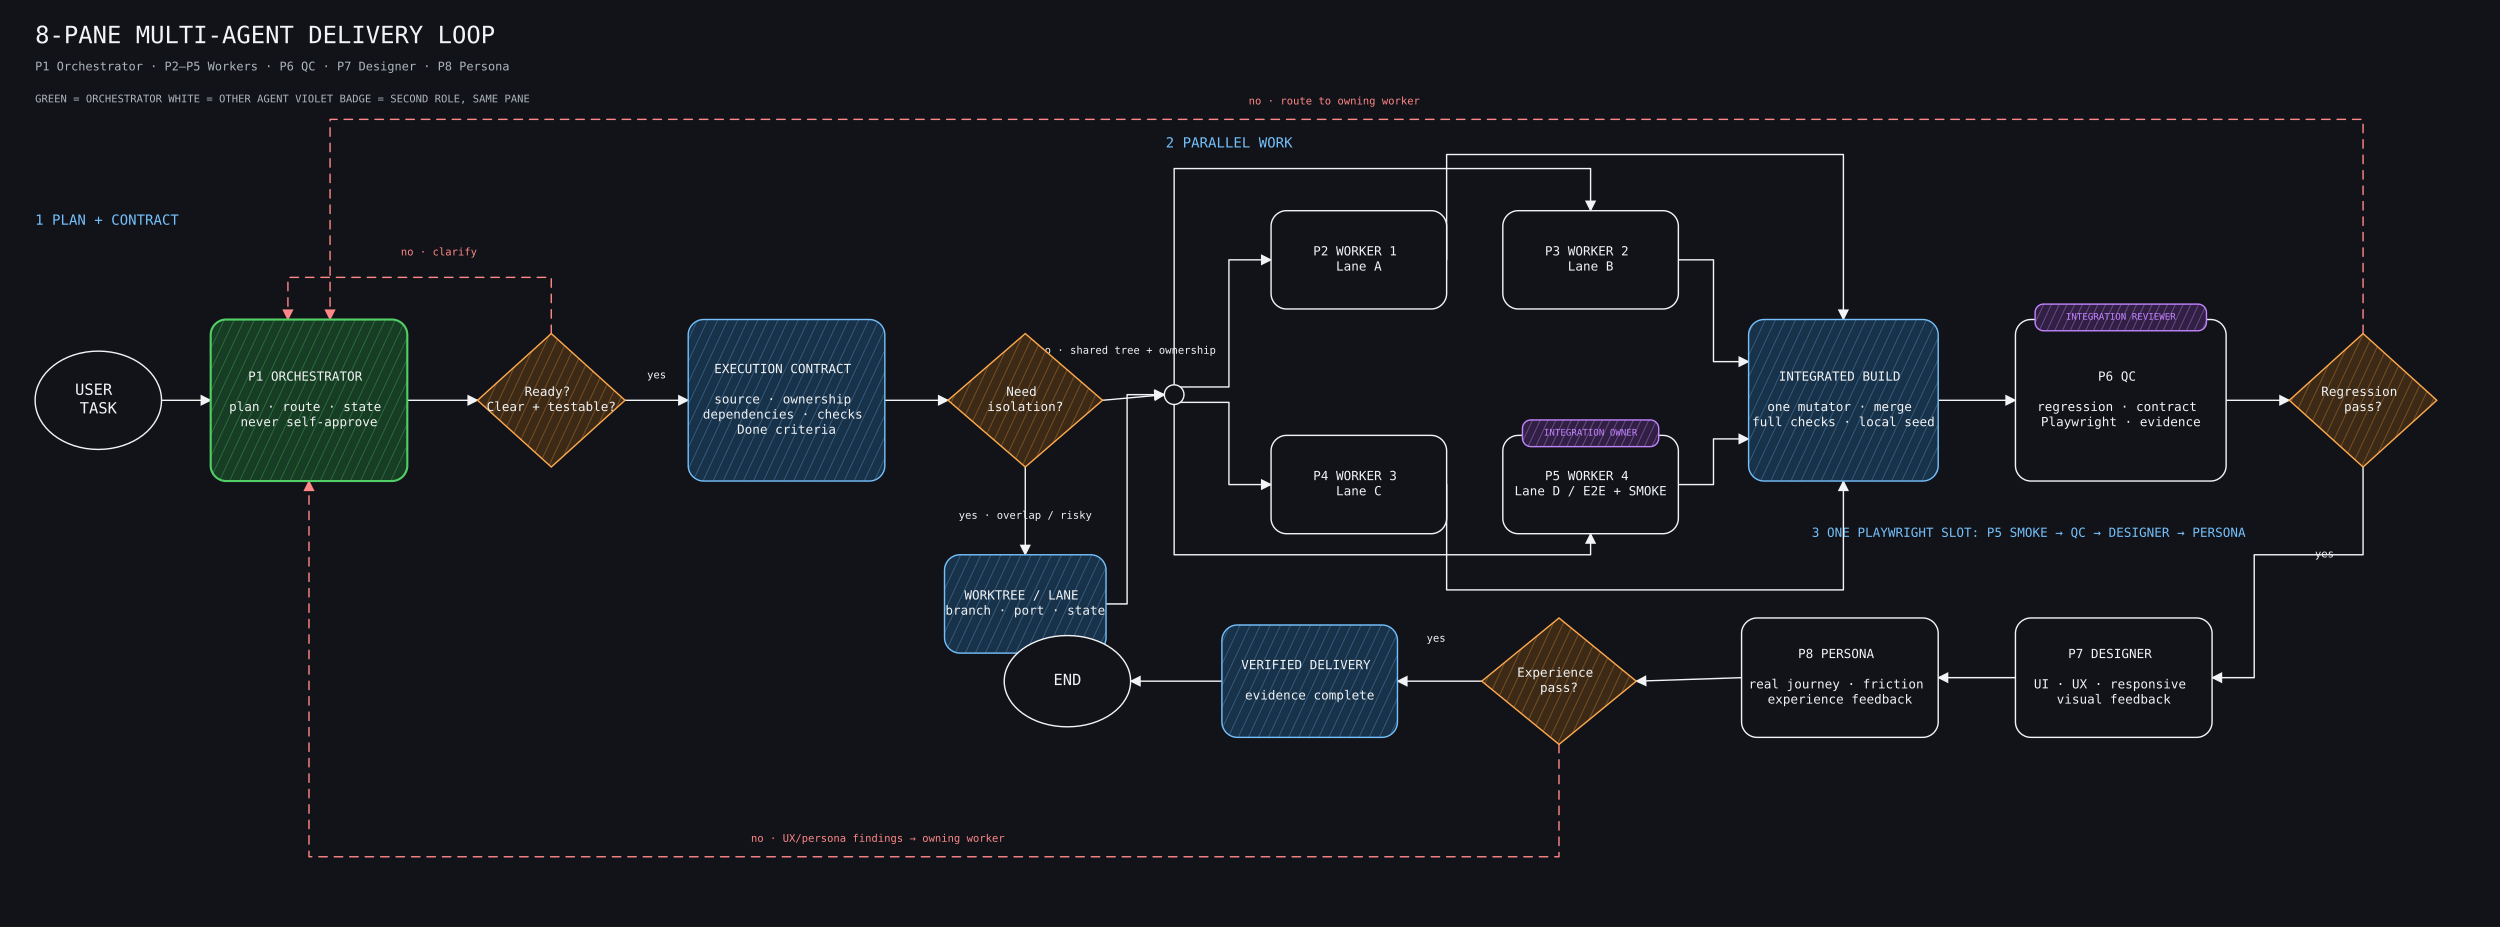
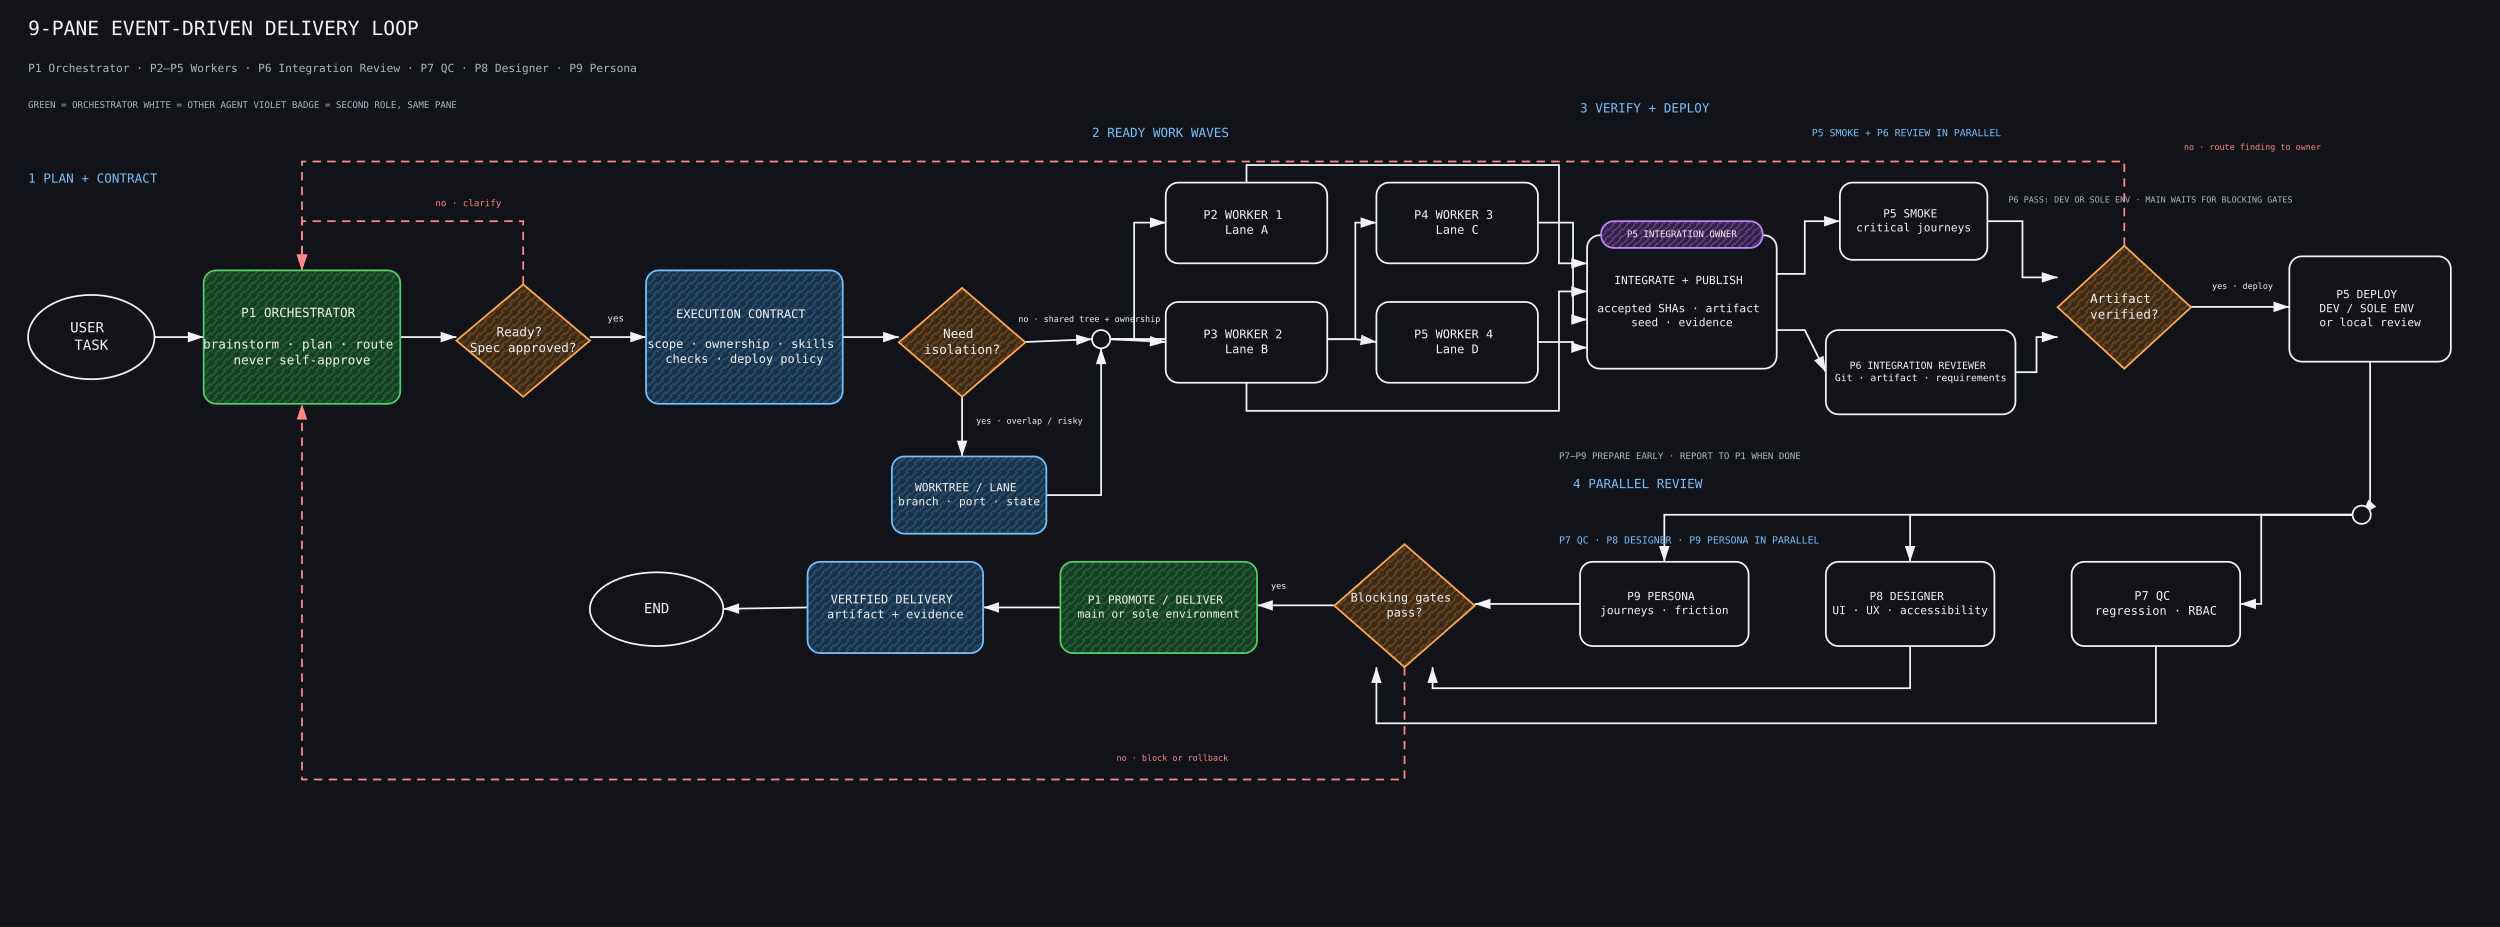
<svg xmlns="http://www.w3.org/2000/svg" width="3560" height="1320" viewBox="0 0 3560 1320">
  <defs>
-     <pattern id="green" width="13" height="13" patternUnits="userSpaceOnUse" patternTransform="rotate(25)">
-       <rect width="13" height="13" fill="#173d24" />
-       <line x1="0" y1="0" x2="0" y2="13" stroke="#51cf66" stroke-opacity=".28" stroke-width="3" />
-     </pattern>
-     <pattern id="blue" width="13" height="13" patternUnits="userSpaceOnUse" patternTransform="rotate(25)">
-       <rect width="13" height="13" fill="#18324a" />
-       <line x1="0" y1="0" x2="0" y2="13" stroke="#74c0fc" stroke-opacity=".25" stroke-width="3" />
-     </pattern>
-     <pattern id="orange" width="13" height="13" patternUnits="userSpaceOnUse" patternTransform="rotate(25)">
-       <rect width="13" height="13" fill="#3d2a16" />
-       <line x1="0" y1="0" x2="0" y2="13" stroke="#ffa94d" stroke-opacity=".25" stroke-width="3" />
-     </pattern>
-     <pattern id="violet" width="10" height="10" patternUnits="userSpaceOnUse" patternTransform="rotate(25)">
+     <pattern id="greenHatch" width="12" height="12" patternUnits="userSpaceOnUse">
+       <rect width="12" height="12" fill="#173d24" />
+       <path d="M-3 12L12-3M3 15L15 3" stroke="#51cf66" stroke-opacity=".26" stroke-width="2" />
+     </pattern>
+     <pattern id="amberHatch" width="12" height="12" patternUnits="userSpaceOnUse">
+       <rect width="12" height="12" fill="#3d2a16" />
+       <path d="M-3 12L12-3M3 15L15 3" stroke="#ffa94d" stroke-opacity=".24" stroke-width="2" />
+     </pattern>
+     <pattern id="blueHatch" width="12" height="12" patternUnits="userSpaceOnUse">
+       <rect width="12" height="12" fill="#18324a" />
+       <path d="M-3 12L12-3M3 15L15 3" stroke="#74c0fc" stroke-opacity=".22" stroke-width="2" />
+     </pattern>
+     <pattern id="violetHatch" width="10" height="10" patternUnits="userSpaceOnUse">
      <rect width="10" height="10" fill="#322044" />
-       <line x1="0" y1="0" x2="0" y2="10" stroke="#c084fc" stroke-opacity=".35" stroke-width="3" />
-     </pattern>
-     <marker id="whiteArrow" viewBox="0 0 10 10" refX="9" refY="5" markerWidth="8" markerHeight="8" orient="auto">
-       <path d="M0 0L10 5L0 10z" fill="#f1f3f5" />
+       <path d="M-2 10L10-2M3 13L13 3" stroke="#c084fc" stroke-opacity=".35" stroke-width="2" />
+     </pattern>
+     <marker id="arrowWhite" markerWidth="10" markerHeight="10" refX="9" refY="3" orient="auto" markerUnits="strokeWidth">
+       <path d="M0,0 L0,6 L9,3 z" fill="#f1f3f5" />
    </marker>
-     <marker id="redArrow" viewBox="0 0 10 10" refX="9" refY="5" markerWidth="8" markerHeight="8" orient="auto">
-       <path d="M0 0L10 5L0 10z" fill="#ff8787" />
+     <marker id="arrowRed" markerWidth="10" markerHeight="10" refX="9" refY="3" orient="auto" markerUnits="strokeWidth">
+       <path d="M0,0 L0,6 L9,3 z" fill="#ff8787" />
    </marker>
  </defs>
  <rect width="3560" height="1320" fill="#111318" />
-   <text fill="#f1f3f5" font-size="34" font-family="Ubuntu Sans Mono,DejaVu Sans Mono,monospace" text-anchor="start">
-     <tspan x="50" y="61.5">8-PANE MULTI-AGENT DELIVERY LOOP</tspan>
-   </text>
-   <text fill="#adb5bd" font-size="17" font-family="Ubuntu Sans Mono,DejaVu Sans Mono,monospace" text-anchor="start">
-     <tspan x="50" y="100.25">P1 Orchestrator · P2–P5 Workers · P6 QC · P7 Designer · P8 Persona</tspan>
-   </text>
-   <text fill="#adb5bd" font-size="15" font-family="Ubuntu Sans Mono,DejaVu Sans Mono,monospace" text-anchor="start">
-     <tspan x="50" y="145.75">GREEN = ORCHESTRATOR   WHITE = OTHER AGENT   VIOLET BADGE = SECOND ROLE, SAME PANE</tspan>
-   </text>
-   <text fill="#74c0fc" font-size="20" font-family="Ubuntu Sans Mono,DejaVu Sans Mono,monospace" text-anchor="start">
-     <tspan x="50" y="320">1  PLAN + CONTRACT</tspan>
-   </text>
-   <text fill="#74c0fc" font-size="20" font-family="Ubuntu Sans Mono,DejaVu Sans Mono,monospace" text-anchor="start">
-     <tspan x="1660" y="210">2  PARALLEL WORK</tspan>
-   </text>
-   <text fill="#74c0fc" font-size="18" font-family="Ubuntu Sans Mono,DejaVu Sans Mono,monospace" text-anchor="start">
-     <tspan x="2580" y="764.5">3  ONE PLAYWRIGHT SLOT: P5 SMOKE → QC → DESIGNER → PERSONA</tspan>
-   </text>
-   <g>
-     <polyline points="230,570 300,570" fill="none" stroke="#f1f3f5" stroke-width="2" stroke-linecap="round" stroke-linejoin="round" marker-end="url(#whiteArrow)" />
-     <polyline points="580,570 680,570" fill="none" stroke="#f1f3f5" stroke-width="2" stroke-linecap="round" stroke-linejoin="round" marker-end="url(#whiteArrow)" />
-     <polyline points="890,570 980,570" fill="none" stroke="#f1f3f5" stroke-width="2" stroke-linecap="round" stroke-linejoin="round" marker-end="url(#whiteArrow)" />
-     <text fill="#f1f3f5" font-size="15" font-family="Ubuntu Sans Mono,DejaVu Sans Mono,monospace" text-anchor="middle">
-       <tspan x="935" y="538.75">yes</tspan>
-     </text>
-     <polyline points="785,475 785,395 410,395 410,455" fill="none" stroke="#ff8787" stroke-width="2" stroke-linecap="round" stroke-linejoin="round" stroke-dasharray="12 10" marker-end="url(#redArrow)" />
-     <text fill="#ff8787" font-size="15" font-family="Ubuntu Sans Mono,DejaVu Sans Mono,monospace" text-anchor="middle">
-       <tspan x="625" y="363.75">no · clarify</tspan>
-     </text>
-     <polyline points="1260,570 1350,570" fill="none" stroke="#f1f3f5" stroke-width="2" stroke-linecap="round" stroke-linejoin="round" marker-end="url(#whiteArrow)" />
-     <polyline points="1570,570 1658,562" fill="none" stroke="#f1f3f5" stroke-width="2" stroke-linecap="round" stroke-linejoin="round" marker-end="url(#whiteArrow)" />
-     <text fill="#f1f3f5" font-size="15" font-family="Ubuntu Sans Mono,DejaVu Sans Mono,monospace" text-anchor="middle">
-       <tspan x="1605" y="503.75">no · shared tree + ownership</tspan>
-     </text>
-     <polyline points="1460,665 1460,790" fill="none" stroke="#f1f3f5" stroke-width="2" stroke-linecap="round" stroke-linejoin="round" marker-end="url(#whiteArrow)" />
-     <text fill="#f1f3f5" font-size="15" font-family="Ubuntu Sans Mono,DejaVu Sans Mono,monospace" text-anchor="middle">
-       <tspan x="1460" y="738.75">yes · overlap / risky</tspan>
-     </text>
-     <polyline points="1575,860 1605,860 1605,562 1658,562" fill="none" stroke="#f1f3f5" stroke-width="2" stroke-linecap="round" stroke-linejoin="round" marker-end="url(#whiteArrow)" />
-     <polyline points="1680,551 1750,551 1750,370 1810,370" fill="none" stroke="#f1f3f5" stroke-width="2" stroke-linecap="round" stroke-linejoin="round" marker-end="url(#whiteArrow)" />
-     <polyline points="1672,548 1672,240 2265,240 2265,300" fill="none" stroke="#f1f3f5" stroke-width="2" stroke-linecap="round" stroke-linejoin="round" marker-end="url(#whiteArrow)" />
-     <polyline points="1680,573 1750,573 1750,690 1810,690" fill="none" stroke="#f1f3f5" stroke-width="2" stroke-linecap="round" stroke-linejoin="round" marker-end="url(#whiteArrow)" />
-     <polyline points="1672,576 1672,790 2265,790 2265,760" fill="none" stroke="#f1f3f5" stroke-width="2" stroke-linecap="round" stroke-linejoin="round" marker-end="url(#whiteArrow)" />
-     <polyline points="2060,370 2060,220 2625,220 2625,455" fill="none" stroke="#f1f3f5" stroke-width="2" stroke-linecap="round" stroke-linejoin="round" marker-end="url(#whiteArrow)" />
-     <polyline points="2390,370 2440,370 2440,515 2490,515" fill="none" stroke="#f1f3f5" stroke-width="2" stroke-linecap="round" stroke-linejoin="round" marker-end="url(#whiteArrow)" />
-     <polyline points="2060,690 2060,840 2625,840 2625,685" fill="none" stroke="#f1f3f5" stroke-width="2" stroke-linecap="round" stroke-linejoin="round" marker-end="url(#whiteArrow)" />
-     <polyline points="2390,690 2440,690 2440,625 2490,625" fill="none" stroke="#f1f3f5" stroke-width="2" stroke-linecap="round" stroke-linejoin="round" marker-end="url(#whiteArrow)" />
-     <polyline points="2760,570 2870,570" fill="none" stroke="#f1f3f5" stroke-width="2" stroke-linecap="round" stroke-linejoin="round" marker-end="url(#whiteArrow)" />
-     <polyline points="3170,570 3260,570" fill="none" stroke="#f1f3f5" stroke-width="2" stroke-linecap="round" stroke-linejoin="round" marker-end="url(#whiteArrow)" />
-     <polyline points="3365,665 3365,790 3210,790 3210,965 3150,965" fill="none" stroke="#f1f3f5" stroke-width="2" stroke-linecap="round" stroke-linejoin="round" marker-end="url(#whiteArrow)" />
-     <text fill="#f1f3f5" font-size="15" font-family="Ubuntu Sans Mono,DejaVu Sans Mono,monospace" text-anchor="middle">
-       <tspan x="3310" y="793.75">yes</tspan>
-     </text>
-     <polyline points="3365,475 3365,170 470,170 470,455" fill="none" stroke="#ff8787" stroke-width="2" stroke-linecap="round" stroke-linejoin="round" stroke-dasharray="12 10" marker-end="url(#redArrow)" />
-     <text fill="#ff8787" font-size="15" font-family="Ubuntu Sans Mono,DejaVu Sans Mono,monospace" text-anchor="middle">
-       <tspan x="1900" y="148.75">no · route to owning worker</tspan>
-     </text>
-     <polyline points="2870,965 2760,965" fill="none" stroke="#f1f3f5" stroke-width="2" stroke-linecap="round" stroke-linejoin="round" marker-end="url(#whiteArrow)" />
-     <polyline points="2480,965 2330,970" fill="none" stroke="#f1f3f5" stroke-width="2" stroke-linecap="round" stroke-linejoin="round" marker-end="url(#whiteArrow)" />
-     <polyline points="2110,970 1990,970" fill="none" stroke="#f1f3f5" stroke-width="2" stroke-linecap="round" stroke-linejoin="round" marker-end="url(#whiteArrow)" />
-     <text fill="#f1f3f5" font-size="15" font-family="Ubuntu Sans Mono,DejaVu Sans Mono,monospace" text-anchor="middle">
-       <tspan x="2045" y="913.75">yes</tspan>
-     </text>
-     <polyline points="1740,970 1610,970" fill="none" stroke="#f1f3f5" stroke-width="2" stroke-linecap="round" stroke-linejoin="round" marker-end="url(#whiteArrow)" />
-     <polyline points="2220,1060 2220,1220 440,1220 440,685" fill="none" stroke="#ff8787" stroke-width="2" stroke-linecap="round" stroke-linejoin="round" stroke-dasharray="12 10" marker-end="url(#redArrow)" />
-     <text fill="#ff8787" font-size="15" font-family="Ubuntu Sans Mono,DejaVu Sans Mono,monospace" text-anchor="middle">
-       <tspan x="1250" y="1198.75">no · UX/persona findings → owning worker</tspan>
-     </text>
-   </g>
-   <g>
-     <ellipse cx="140" cy="570" rx="90" ry="70" fill="#111318" stroke="#f1f3f5" stroke-width="2" />
-     <text fill="#f1f3f5" font-size="22" font-family="Ubuntu Sans Mono,DejaVu Sans Mono,monospace" text-anchor="middle">
-       <tspan x="140" y="562.3">USER</tspan>
-       <tspan x="140" y="588.7">TASK</tspan>
-     </text>
-     <rect x="300" y="455" width="280" height="230" rx="22" fill="url(#green)" stroke="#51cf66" stroke-width="3" />
-     <text fill="#f1f3f5" font-size="18" font-family="Ubuntu Sans Mono,DejaVu Sans Mono,monospace" text-anchor="middle">
-       <tspan x="440" y="542.1">P1  ORCHESTRATOR</tspan>
-       <tspan x="440" y="563.7"> </tspan>
-       <tspan x="440" y="585.3">plan · route · state</tspan>
-       <tspan x="440" y="606.9">never self-approve</tspan>
-     </text>
-     <polygon points="785,475 890,570 785,665 680,570" fill="url(#orange)" stroke="#ffa94d" stroke-width="2" />
-     <text fill="#f1f3f5" font-size="18" font-family="Ubuntu Sans Mono,DejaVu Sans Mono,monospace" text-anchor="middle">
-       <tspan x="785" y="563.7">Ready?</tspan>
-       <tspan x="785" y="585.3">Clear + testable?</tspan>
-     </text>
-     <rect x="980" y="455" width="280" height="230" rx="22" fill="url(#blue)" stroke="#74c0fc" stroke-width="2" />
-     <text fill="#f1f3f5" font-size="18" font-family="Ubuntu Sans Mono,DejaVu Sans Mono,monospace" text-anchor="middle">
-       <tspan x="1120" y="531.3">EXECUTION CONTRACT</tspan>
-       <tspan x="1120" y="552.9"> </tspan>
-       <tspan x="1120" y="574.5">source · ownership</tspan>
-       <tspan x="1120" y="596.1">dependencies · checks</tspan>
-       <tspan x="1120" y="617.7">Done criteria</tspan>
-     </text>
-     <polygon points="1460,475 1570,570 1460,665 1350,570" fill="url(#orange)" stroke="#ffa94d" stroke-width="2" />
-     <text fill="#f1f3f5" font-size="18" font-family="Ubuntu Sans Mono,DejaVu Sans Mono,monospace" text-anchor="middle">
-       <tspan x="1460" y="563.7">Need</tspan>
-       <tspan x="1460" y="585.3">isolation?</tspan>
-     </text>
-     <rect x="1345" y="790" width="230" height="140" rx="22" fill="url(#blue)" stroke="#74c0fc" stroke-width="2" />
-     <text fill="#f1f3f5" font-size="18" font-family="Ubuntu Sans Mono,DejaVu Sans Mono,monospace" text-anchor="middle">
-       <tspan x="1460" y="853.7">WORKTREE / LANE</tspan>
-       <tspan x="1460" y="875.3">branch · port · state</tspan>
-     </text>
-     <ellipse cx="1672" cy="562" rx="14" ry="14" fill="#111318" stroke="#f1f3f5" stroke-width="2" />
-     <text fill="#f1f3f5" font-size="18" font-family="Ubuntu Sans Mono,DejaVu Sans Mono,monospace" text-anchor="middle">
-       <tspan x="1672" y="566.5"> </tspan>
-     </text>
-     <rect x="1810" y="300" width="250" height="140" rx="22" fill="#111318" stroke="#f1f3f5" stroke-width="2" />
-     <text fill="#f1f3f5" font-size="18" font-family="Ubuntu Sans Mono,DejaVu Sans Mono,monospace" text-anchor="middle">
-       <tspan x="1935" y="363.7">P2  WORKER 1</tspan>
-       <tspan x="1935" y="385.3">Lane A</tspan>
-     </text>
-     <rect x="2140" y="300" width="250" height="140" rx="22" fill="#111318" stroke="#f1f3f5" stroke-width="2" />
-     <text fill="#f1f3f5" font-size="18" font-family="Ubuntu Sans Mono,DejaVu Sans Mono,monospace" text-anchor="middle">
-       <tspan x="2265" y="363.7">P3  WORKER 2</tspan>
-       <tspan x="2265" y="385.3">Lane B</tspan>
-     </text>
-     <rect x="1810" y="620" width="250" height="140" rx="22" fill="#111318" stroke="#f1f3f5" stroke-width="2" />
-     <text fill="#f1f3f5" font-size="18" font-family="Ubuntu Sans Mono,DejaVu Sans Mono,monospace" text-anchor="middle">
-       <tspan x="1935" y="683.7">P4  WORKER 3</tspan>
-       <tspan x="1935" y="705.3">Lane C</tspan>
-     </text>
-     <rect x="2140" y="620" width="250" height="140" rx="22" fill="#111318" stroke="#f1f3f5" stroke-width="2" />
-     <text fill="#f1f3f5" font-size="18" font-family="Ubuntu Sans Mono,DejaVu Sans Mono,monospace" text-anchor="middle">
-       <tspan x="2265" y="683.7">P5  WORKER 4</tspan>
-       <tspan x="2265" y="705.3">Lane D / E2E + SMOKE</tspan>
-     </text>
-     <rect x="2168" y="598" width="194" height="38" rx="12" fill="url(#violet)" stroke="#c084fc" stroke-width="2" />
-     <text fill="#c084fc" font-size="13" font-family="Ubuntu Sans Mono,DejaVu Sans Mono,monospace" text-anchor="middle">
-       <tspan x="2265" y="620.25">INTEGRATION OWNER</tspan>
-     </text>
-     <rect x="2490" y="455" width="270" height="230" rx="22" fill="url(#blue)" stroke="#74c0fc" stroke-width="2" />
-     <text fill="#f1f3f5" font-size="18" font-family="Ubuntu Sans Mono,DejaVu Sans Mono,monospace" text-anchor="middle">
-       <tspan x="2625" y="542.1">INTEGRATED BUILD</tspan>
-       <tspan x="2625" y="563.7"> </tspan>
-       <tspan x="2625" y="585.3">one mutator · merge</tspan>
-       <tspan x="2625" y="606.9">full checks · local seed</tspan>
-     </text>
-     <rect x="2870" y="455" width="300" height="230" rx="22" fill="#111318" stroke="#f1f3f5" stroke-width="2" />
-     <text fill="#f1f3f5" font-size="18" font-family="Ubuntu Sans Mono,DejaVu Sans Mono,monospace" text-anchor="middle">
-       <tspan x="3020" y="542.1">P6  QC</tspan>
-       <tspan x="3020" y="563.7"> </tspan>
-       <tspan x="3020" y="585.3">regression · contract</tspan>
-       <tspan x="3020" y="606.9">Playwright · evidence</tspan>
-     </text>
-     <rect x="2898" y="433" width="244" height="38" rx="12" fill="url(#violet)" stroke="#c084fc" stroke-width="2" />
-     <text fill="#c084fc" font-size="13" font-family="Ubuntu Sans Mono,DejaVu Sans Mono,monospace" text-anchor="middle">
-       <tspan x="3020" y="455.25">INTEGRATION REVIEWER</tspan>
-     </text>
-     <polygon points="3365,475 3470,570 3365,665 3260,570" fill="url(#orange)" stroke="#ffa94d" stroke-width="2" />
-     <text fill="#f1f3f5" font-size="18" font-family="Ubuntu Sans Mono,DejaVu Sans Mono,monospace" text-anchor="middle">
-       <tspan x="3365" y="563.7">Regression</tspan>
-       <tspan x="3365" y="585.3">pass?</tspan>
-     </text>
-     <rect x="2870" y="880" width="280" height="170" rx="22" fill="#111318" stroke="#f1f3f5" stroke-width="2" />
-     <text fill="#f1f3f5" font-size="18" font-family="Ubuntu Sans Mono,DejaVu Sans Mono,monospace" text-anchor="middle">
-       <tspan x="3010" y="937.1">P7  DESIGNER</tspan>
-       <tspan x="3010" y="958.7"> </tspan>
-       <tspan x="3010" y="980.3">UI · UX · responsive</tspan>
-       <tspan x="3010" y="1001.9">visual feedback</tspan>
-     </text>
-     <rect x="2480" y="880" width="280" height="170" rx="22" fill="#111318" stroke="#f1f3f5" stroke-width="2" />
-     <text fill="#f1f3f5" font-size="18" font-family="Ubuntu Sans Mono,DejaVu Sans Mono,monospace" text-anchor="middle">
-       <tspan x="2620" y="937.1">P8  PERSONA</tspan>
-       <tspan x="2620" y="958.7"> </tspan>
-       <tspan x="2620" y="980.3">real journey · friction</tspan>
-       <tspan x="2620" y="1001.9">experience feedback</tspan>
-     </text>
-     <polygon points="2220,880 2330,970 2220,1060 2110,970" fill="url(#orange)" stroke="#ffa94d" stroke-width="2" />
-     <text fill="#f1f3f5" font-size="18" font-family="Ubuntu Sans Mono,DejaVu Sans Mono,monospace" text-anchor="middle">
-       <tspan x="2220" y="963.7">Experience</tspan>
-       <tspan x="2220" y="985.3">pass?</tspan>
-     </text>
-     <rect x="1740" y="890" width="250" height="160" rx="22" fill="url(#blue)" stroke="#74c0fc" stroke-width="2" />
-     <text fill="#f1f3f5" font-size="18" font-family="Ubuntu Sans Mono,DejaVu Sans Mono,monospace" text-anchor="middle">
-       <tspan x="1865" y="952.9">VERIFIED DELIVERY</tspan>
-       <tspan x="1865" y="974.5"> </tspan>
-       <tspan x="1865" y="996.1">evidence complete</tspan>
-     </text>
-     <ellipse cx="1520" cy="970" rx="90" ry="65" fill="#111318" stroke="#f1f3f5" stroke-width="2" />
-     <text fill="#f1f3f5" font-size="22" font-family="Ubuntu Sans Mono,DejaVu Sans Mono,monospace" text-anchor="middle">
-       <tspan x="1520" y="975.5">END</tspan>
+   <g font-family="ui-monospace, SFMono-Regular, Menlo, Consolas, monospace">
+     <polyline id="task_o" points="220,480 290,480" fill="none" stroke="#f1f3f5" stroke-width="2.5" marker-end="url(#arrowWhite)" />
+     <polyline id="o_ready" points="570,480 650,480" fill="none" stroke="#f1f3f5" stroke-width="2.5" marker-end="url(#arrowWhite)" />
+     <polyline id="ready_yes" points="840,480 920,480" fill="none" stroke="#f1f3f5" stroke-width="2.5" marker-end="url(#arrowWhite)" />
+     <polyline id="ready_no" points="745,405 745,315 430,315 430,385" fill="none" stroke="#ff8787" stroke-width="2.5" stroke-dasharray="12 9" marker-end="url(#arrowRed)" />
+     <polyline id="contract_isolation" points="1200,480 1280,480" fill="none" stroke="#f1f3f5" stroke-width="2.5" marker-end="url(#arrowWhite)" />
+     <polyline id="isolation_no" points="1460,487 1555,483" fill="none" stroke="#f1f3f5" stroke-width="2.5" marker-end="url(#arrowWhite)" />
+     <polyline id="isolation_yes" points="1370,565 1370,650" fill="none" stroke="#f1f3f5" stroke-width="2.5" marker-end="url(#arrowWhite)" />
+     <polyline id="worktree_fork" points="1490,705 1568,705 1568,496" fill="none" stroke="#f1f3f5" stroke-width="2.5" marker-end="url(#arrowWhite)" />
+     <polyline id="fork_w1" points="1581,483 1615,483 1615,317 1660,317" fill="none" stroke="#f1f3f5" stroke-width="2.5" marker-end="url(#arrowWhite)" />
+     <polyline id="fork_w2" points="1581,483 1660,487" fill="none" stroke="#f1f3f5" stroke-width="2.5" marker-end="url(#arrowWhite)" />
+     <polyline id="fork_w3" points="1581,483 1930,483 1930,317 1960,317" fill="none" stroke="#f1f3f5" stroke-width="2.5" marker-end="url(#arrowWhite)" />
+     <polyline id="fork_w4" points="1581,483 1930,483 1960,487" fill="none" stroke="#f1f3f5" stroke-width="2.5" marker-end="url(#arrowWhite)" />
+     <polyline id="w1_integrated" points="1775,260 1775,235 2220,235 2220,375 2260,375" fill="none" stroke="#f1f3f5" stroke-width="2.5" marker-end="url(#arrowWhite)" />
+     <polyline id="w2_integrated" points="1775,545 1775,585 2220,585 2220,415 2260,415" fill="none" stroke="#f1f3f5" stroke-width="2.5" marker-end="url(#arrowWhite)" />
+     <polyline id="w3_integrated" points="2190,317 2240,317 2240,455 2260,455" fill="none" stroke="#f1f3f5" stroke-width="2.5" marker-end="url(#arrowWhite)" />
+     <polyline id="w4_integrated" points="2190,487 2240,487 2240,495 2260,495" fill="none" stroke="#f1f3f5" stroke-width="2.5" marker-end="url(#arrowWhite)" />
+     <polyline id="integrated_smoke" points="2530,390 2570,390 2570,315 2620,315" fill="none" stroke="#f1f3f5" stroke-width="2.5" marker-end="url(#arrowWhite)" />
+     <polyline id="integrated_reviewer" points="2530,470 2570,470 2600,530" fill="none" stroke="#f1f3f5" stroke-width="2.5" marker-end="url(#arrowWhite)" />
+     <polyline id="smoke_artifact" points="2830,315 2880,315 2880,395 2930,395" fill="none" stroke="#f1f3f5" stroke-width="2.5" marker-end="url(#arrowWhite)" />
+     <polyline id="reviewer_artifact" points="2870,530 2900,530 2900,480 2930,480" fill="none" stroke="#f1f3f5" stroke-width="2.5" marker-end="url(#arrowWhite)" />
+     <polyline id="artifact_yes" points="3120,437 3260,437" fill="none" stroke="#f1f3f5" stroke-width="2.5" marker-end="url(#arrowWhite)" />
+     <polyline id="artifact_no" points="3025,350 3025,230 430,230 430,385" fill="none" stroke="#ff8787" stroke-width="2.5" stroke-dasharray="12 9" marker-end="url(#arrowRed)" />
+     <polyline id="deploy_review_fork" points="3375,515 3375,720 3363,733" fill="none" stroke="#f1f3f5" stroke-width="2.5" marker-end="url(#arrowWhite)" />
+     <polyline id="review_fork_qc" points="3350,733 3220,733 3220,860 3190,860" fill="none" stroke="#f1f3f5" stroke-width="2.5" marker-end="url(#arrowWhite)" />
+     <polyline id="review_fork_designer" points="3350,733 2720,733 2720,800" fill="none" stroke="#f1f3f5" stroke-width="2.5" marker-end="url(#arrowWhite)" />
+     <polyline id="review_fork_persona" points="3350,733 2370,733 2370,800" fill="none" stroke="#f1f3f5" stroke-width="2.5" marker-end="url(#arrowWhite)" />
+     <polyline id="qc_review_gate" points="3070,920 3070,1030 1960,1030 1960,950" fill="none" stroke="#f1f3f5" stroke-width="2.5" marker-end="url(#arrowWhite)" />
+     <polyline id="designer_review_gate" points="2720,920 2720,980 2040,980 2040,950" fill="none" stroke="#f1f3f5" stroke-width="2.5" marker-end="url(#arrowWhite)" />
+     <polyline id="persona_review_gate" points="2250,860 2100,860" fill="none" stroke="#f1f3f5" stroke-width="2.5" marker-end="url(#arrowWhite)" />
+     <polyline id="review_yes" points="1900,862 1790,862" fill="none" stroke="#f1f3f5" stroke-width="2.5" marker-end="url(#arrowWhite)" />
+     <polyline id="review_no" points="2000,950 2000,1110 430,1110 430,575" fill="none" stroke="#ff8787" stroke-width="2.5" stroke-dasharray="12 9" marker-end="url(#arrowRed)" />
+     <polyline id="promotion_verified" points="1510,865 1400,865" fill="none" stroke="#f1f3f5" stroke-width="2.5" marker-end="url(#arrowWhite)" />
+     <polyline id="verified_end" points="1150,865 1030,867" fill="none" stroke="#f1f3f5" stroke-width="2.5" marker-end="url(#arrowWhite)" />
+     <ellipse id="task" cx="130.0" cy="480.0" rx="90.0" ry="60.0" fill="#111318" stroke="#f1f3f5" stroke-width="2.5" />
+     <rect id="orchestrator" x="290" y="385" width="280" height="190" rx="18" fill="url(#greenHatch)" stroke="#51cf66" stroke-width="2.5" />
+     <polygon id="ready" points="745.0,405 840,485.0 745.0,565 650,485.0" fill="url(#amberHatch)" stroke="#ffa94d" stroke-width="2.5" />
+     <rect id="contract" x="920" y="385" width="280" height="190" rx="18" fill="url(#blueHatch)" stroke="#74c0fc" stroke-width="2.5" />
+     <polygon id="isolation" points="1370.0,410 1460,487.5 1370.0,565 1280,487.5" fill="url(#amberHatch)" stroke="#ffa94d" stroke-width="2.5" />
+     <rect id="worktree" x="1270" y="650" width="220" height="110" rx="18" fill="url(#blueHatch)" stroke="#74c0fc" stroke-width="2.5" />
+     <ellipse id="fork" cx="1568.0" cy="483.0" rx="13.0" ry="13.0" fill="#111318" stroke="#f1f3f5" stroke-width="2.5" />
+     <rect id="worker_1" x="1660" y="260" width="230" height="115" rx="18" fill="#111318" stroke="#f1f3f5" stroke-width="2.5" />
+     <rect id="worker_2" x="1660" y="430" width="230" height="115" rx="18" fill="#111318" stroke="#f1f3f5" stroke-width="2.5" />
+     <rect id="worker_3" x="1960" y="260" width="230" height="115" rx="18" fill="#111318" stroke="#f1f3f5" stroke-width="2.5" />
+     <rect id="worker_4" x="1960" y="430" width="230" height="115" rx="18" fill="#111318" stroke="#f1f3f5" stroke-width="2.5" />
+     <rect id="integrated" x="2260" y="335" width="270" height="190" rx="18" fill="#111318" stroke="#f1f3f5" stroke-width="2.5" />
+     <rect id="integration_badge" x="2280" y="315" width="230" height="38" rx="18" fill="url(#violetHatch)" stroke="#c084fc" stroke-width="2.5" />
+     <rect id="smoke" x="2620" y="260" width="210" height="110" rx="18" fill="#111318" stroke="#f1f3f5" stroke-width="2.5" />
+     <rect id="integration_reviewer" x="2600" y="470" width="270" height="120" rx="18" fill="#111318" stroke="#f1f3f5" stroke-width="2.5" />
+     <polygon id="artifact_gate" points="3025.0,350 3120,437.5 3025.0,525 2930,437.5" fill="url(#amberHatch)" stroke="#ffa94d" stroke-width="2.5" />
+     <rect id="deploy" x="3260" y="365" width="230" height="150" rx="18" fill="#111318" stroke="#f1f3f5" stroke-width="2.5" />
+     <ellipse id="review_fork" cx="3363.0" cy="733.0" rx="13.0" ry="13.0" fill="#111318" stroke="#f1f3f5" stroke-width="2.5" />
+     <rect id="qc" x="2950" y="800" width="240" height="120" rx="18" fill="#111318" stroke="#f1f3f5" stroke-width="2.5" />
+     <rect id="designer" x="2600" y="800" width="240" height="120" rx="18" fill="#111318" stroke="#f1f3f5" stroke-width="2.5" />
+     <rect id="persona" x="2250" y="800" width="240" height="120" rx="18" fill="#111318" stroke="#f1f3f5" stroke-width="2.5" />
+     <polygon id="review_gate" points="2000.0,775 2100,862.5 2000.0,950 1900,862.5" fill="url(#amberHatch)" stroke="#ffa94d" stroke-width="2.5" />
+     <rect id="promotion" x="1510" y="800" width="280" height="130" rx="18" fill="url(#greenHatch)" stroke="#51cf66" stroke-width="2.5" />
+     <rect id="verified" x="1150" y="800" width="250" height="130" rx="18" fill="url(#blueHatch)" stroke="#74c0fc" stroke-width="2.5" />
+     <ellipse id="end" cx="935.0" cy="867.5" rx="95.0" ry="52.5" fill="#111318" stroke="#f1f3f5" stroke-width="2.5" />
+     <text font-size="20" fill="#f1f3f5" text-anchor="middle" dominant-baseline="middle">
+       <tspan x="130.0" y="467.5">USER</tspan>
+       <tspan x="130.0" y="492.5">TASK</tspan>
+     </text>
+     <text font-size="18" fill="#f1f3f5" text-anchor="middle" dominant-baseline="middle">
+       <tspan x="430.0" y="446.25">P1  ORCHESTRATOR</tspan>
+       <tspan x="430.0" y="468.75" />
+       <tspan x="430.0" y="491.25">brainstorm · plan · route</tspan>
+       <tspan x="430.0" y="513.75">never self-approve</tspan>
+     </text>
+     <text font-size="18" fill="#f1f3f5" text-anchor="middle" dominant-baseline="middle">
+       <tspan x="745.0" y="473.75">Ready?</tspan>
+       <tspan x="745.0" y="496.25">Spec approved?</tspan>
+     </text>
+     <text font-size="17" fill="#f1f3f5" text-anchor="middle" dominant-baseline="middle">
+       <tspan x="1060.0" y="448.125">EXECUTION CONTRACT</tspan>
+       <tspan x="1060.0" y="469.375" />
+       <tspan x="1060.0" y="490.625">scope · ownership · skills</tspan>
+       <tspan x="1060.0" y="511.875">checks · deploy policy</tspan>
+     </text>
+     <text font-size="18" fill="#f1f3f5" text-anchor="middle" dominant-baseline="middle">
+       <tspan x="1370.0" y="476.25">Need</tspan>
+       <tspan x="1370.0" y="498.75">isolation?</tspan>
+     </text>
+     <text font-size="16" fill="#f1f3f5" text-anchor="middle" dominant-baseline="middle">
+       <tspan x="1380.0" y="695.0">WORKTREE / LANE</tspan>
+       <tspan x="1380.0" y="715.0">branch · port · state</tspan>
+     </text>
+     <text font-size="16" fill="#f1f3f5" text-anchor="middle" dominant-baseline="middle">
+       <tspan x="1568.0" y="483.0" />
+     </text>
+     <text font-size="17" fill="#f1f3f5" text-anchor="middle" dominant-baseline="middle">
+       <tspan x="1775.0" y="306.875">P2  WORKER 1</tspan>
+       <tspan x="1775.0" y="328.125">Lane A</tspan>
+     </text>
+     <text font-size="17" fill="#f1f3f5" text-anchor="middle" dominant-baseline="middle">
+       <tspan x="1775.0" y="476.875">P3  WORKER 2</tspan>
+       <tspan x="1775.0" y="498.125">Lane B</tspan>
+     </text>
+     <text font-size="17" fill="#f1f3f5" text-anchor="middle" dominant-baseline="middle">
+       <tspan x="2075.0" y="306.875">P4  WORKER 3</tspan>
+       <tspan x="2075.0" y="328.125">Lane C</tspan>
+     </text>
+     <text font-size="17" fill="#f1f3f5" text-anchor="middle" dominant-baseline="middle">
+       <tspan x="2075.0" y="476.875">P5  WORKER 4</tspan>
+       <tspan x="2075.0" y="498.125">Lane D</tspan>
+     </text>
+     <text font-size="16" fill="#f1f3f5" text-anchor="middle" dominant-baseline="middle">
+       <tspan x="2395.0" y="400.0">INTEGRATE + PUBLISH</tspan>
+       <tspan x="2395.0" y="420.0" />
+       <tspan x="2395.0" y="440.0">accepted SHAs · artifact</tspan>
+       <tspan x="2395.0" y="460.0">seed · evidence</tspan>
+     </text>
+     <text font-size="13" fill="#f1f3f5" text-anchor="middle" dominant-baseline="middle">
+       <tspan x="2395.0" y="334.0">P5  INTEGRATION OWNER</tspan>
+     </text>
+     <text font-size="16" fill="#f1f3f5" text-anchor="middle" dominant-baseline="middle">
+       <tspan x="2725.0" y="305.0">P5  SMOKE</tspan>
+       <tspan x="2725.0" y="325.0">critical journeys</tspan>
+     </text>
+     <text font-size="14" fill="#f1f3f5" text-anchor="middle" dominant-baseline="middle">
+       <tspan x="2735.0" y="521.25">P6  INTEGRATION REVIEWER</tspan>
+       <tspan x="2735.0" y="538.75">Git · artifact · requirements</tspan>
+     </text>
+     <text font-size="18" fill="#f1f3f5" text-anchor="middle" dominant-baseline="middle">
+       <tspan x="3025.0" y="426.25">Artifact</tspan>
+       <tspan x="3025.0" y="448.75">verified?</tspan>
+     </text>
+     <text font-size="16" fill="#f1f3f5" text-anchor="middle" dominant-baseline="middle">
+       <tspan x="3375.0" y="420.0">P5  DEPLOY</tspan>
+       <tspan x="3375.0" y="440.0">DEV / SOLE ENV</tspan>
+       <tspan x="3375.0" y="460.0">or local review</tspan>
+     </text>
+     <text font-size="16" fill="#f1f3f5" text-anchor="middle" dominant-baseline="middle">
+       <tspan x="3363.0" y="733.0" />
+     </text>
+     <text font-size="17" fill="#f1f3f5" text-anchor="middle" dominant-baseline="middle">
+       <tspan x="3070.0" y="849.375">P7  QC</tspan>
+       <tspan x="3070.0" y="870.625">regression · RBAC</tspan>
+     </text>
+     <text font-size="16" fill="#f1f3f5" text-anchor="middle" dominant-baseline="middle">
+       <tspan x="2720.0" y="850.0">P8  DESIGNER</tspan>
+       <tspan x="2720.0" y="870.0">UI · UX · accessibility</tspan>
+     </text>
+     <text font-size="16" fill="#f1f3f5" text-anchor="middle" dominant-baseline="middle">
+       <tspan x="2370.0" y="850.0">P9  PERSONA</tspan>
+       <tspan x="2370.0" y="870.0">journeys · friction</tspan>
+     </text>
+     <text font-size="17" fill="#f1f3f5" text-anchor="middle" dominant-baseline="middle">
+       <tspan x="2000.0" y="851.875">Blocking gates</tspan>
+       <tspan x="2000.0" y="873.125">pass?</tspan>
+     </text>
+     <text font-size="16" fill="#f1f3f5" text-anchor="middle" dominant-baseline="middle">
+       <tspan x="1650.0" y="855.0">P1  PROMOTE / DELIVER</tspan>
+       <tspan x="1650.0" y="875.0">main or sole environment</tspan>
+     </text>
+     <text font-size="17" fill="#f1f3f5" text-anchor="middle" dominant-baseline="middle">
+       <tspan x="1275.0" y="854.375">VERIFIED DELIVERY</tspan>
+       <tspan x="1275.0" y="875.625">artifact + evidence</tspan>
+     </text>
+     <text font-size="20" fill="#f1f3f5" text-anchor="middle" dominant-baseline="middle">
+       <tspan x="935.0" y="867.5">END</tspan>
+     </text>
+     <text font-size="28" fill="#f1f3f5" text-anchor="start" dominant-baseline="middle">
+       <tspan x="40" y="42.0">9-PANE EVENT-DRIVEN DELIVERY LOOP</tspan>
+     </text>
+     <text font-size="16" fill="#adb5bd" text-anchor="start" dominant-baseline="middle">
+       <tspan x="40" y="98.0">P1 Orchestrator · P2–P5 Workers · P6 Integration Review · P7 QC · P8 Designer · P9 Persona</tspan>
+     </text>
+     <text font-size="13" fill="#adb5bd" text-anchor="start" dominant-baseline="middle">
+       <tspan x="40" y="150.0">GREEN = ORCHESTRATOR   WHITE = OTHER AGENT   VIOLET BADGE = SECOND ROLE, SAME PANE</tspan>
+     </text>
+     <text font-size="18" fill="#74c0fc" text-anchor="start" dominant-baseline="middle">
+       <tspan x="40" y="255.0">1  PLAN + CONTRACT</tspan>
+     </text>
+     <text font-size="18" fill="#74c0fc" text-anchor="start" dominant-baseline="middle">
+       <tspan x="1555" y="190.0">2  READY WORK WAVES</tspan>
+     </text>
+     <text font-size="18" fill="#74c0fc" text-anchor="start" dominant-baseline="middle">
+       <tspan x="2250" y="155.0">3  VERIFY + DEPLOY</tspan>
+     </text>
+     <text font-size="18" fill="#74c0fc" text-anchor="start" dominant-baseline="middle">
+       <tspan x="2240" y="690.0">4  PARALLEL REVIEW</tspan>
+     </text>
+     <text font-size="14" fill="#74c0fc" text-anchor="start" dominant-baseline="middle">
+       <tspan x="2580" y="190.0">P5 SMOKE + P6 REVIEW IN PARALLEL</tspan>
+     </text>
+     <text font-size="14" fill="#74c0fc" text-anchor="start" dominant-baseline="middle">
+       <tspan x="2220" y="770.0">P7 QC · P8 DESIGNER · P9 PERSONA IN PARALLEL</tspan>
+     </text>
+     <text font-size="13" fill="#adb5bd" text-anchor="start" dominant-baseline="middle">
+       <tspan x="2220" y="650.0">P7–P9 PREPARE EARLY · REPORT TO P1 WHEN DONE</tspan>
+     </text>
+     <text font-size="12" fill="#adb5bd" text-anchor="start" dominant-baseline="middle">
+       <tspan x="2860" y="285.0">P6 PASS: DEV OR SOLE ENV · MAIN WAITS FOR BLOCKING GATES</tspan>
+     </text>
+     <text font-size="13" fill="#f1f3f5" text-anchor="start" dominant-baseline="middle">
+       <tspan x="865" y="454.0">yes</tspan>
+     </text>
+     <text font-size="13" fill="#ff8787" text-anchor="start" dominant-baseline="middle">
+       <tspan x="620" y="290.0">no · clarify</tspan>
+     </text>
+     <text font-size="12" fill="#f1f3f5" text-anchor="start" dominant-baseline="middle">
+       <tspan x="1450" y="455.0">no · shared tree + ownership</tspan>
+     </text>
+     <text font-size="12" fill="#f1f3f5" text-anchor="start" dominant-baseline="middle">
+       <tspan x="1390" y="600.0">yes · overlap / risky</tspan>
+     </text>
+     <text font-size="12" fill="#f1f3f5" text-anchor="start" dominant-baseline="middle">
+       <tspan x="3150" y="408.0">yes · deploy</tspan>
+     </text>
+     <text font-size="12" fill="#ff8787" text-anchor="start" dominant-baseline="middle">
+       <tspan x="3110" y="210.0">no · route finding to owner</tspan>
+     </text>
+     <text font-size="12" fill="#f1f3f5" text-anchor="start" dominant-baseline="middle">
+       <tspan x="1810" y="835.0">yes</tspan>
+     </text>
+     <text font-size="12" fill="#ff8787" text-anchor="start" dominant-baseline="middle">
+       <tspan x="1590" y="1080.0">no · block or rollback</tspan>
    </text>
  </g>
</svg>
